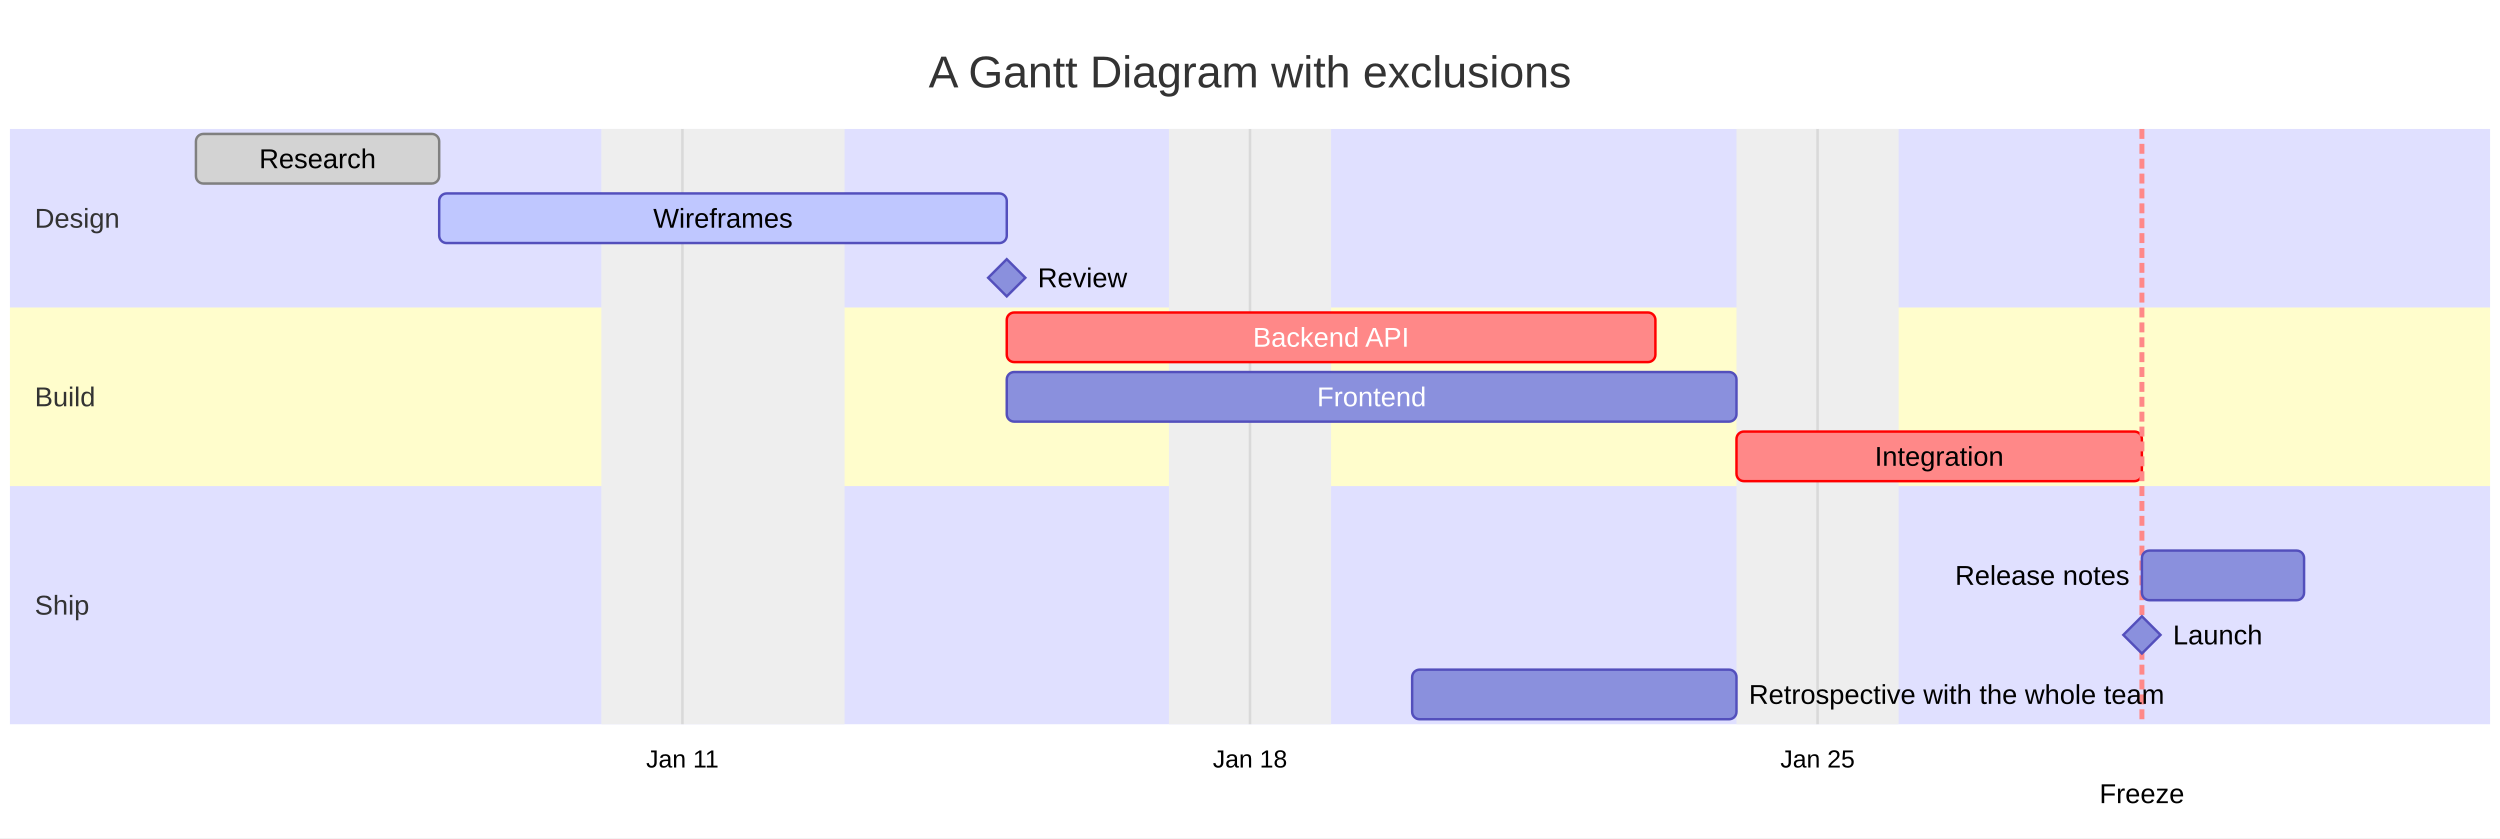
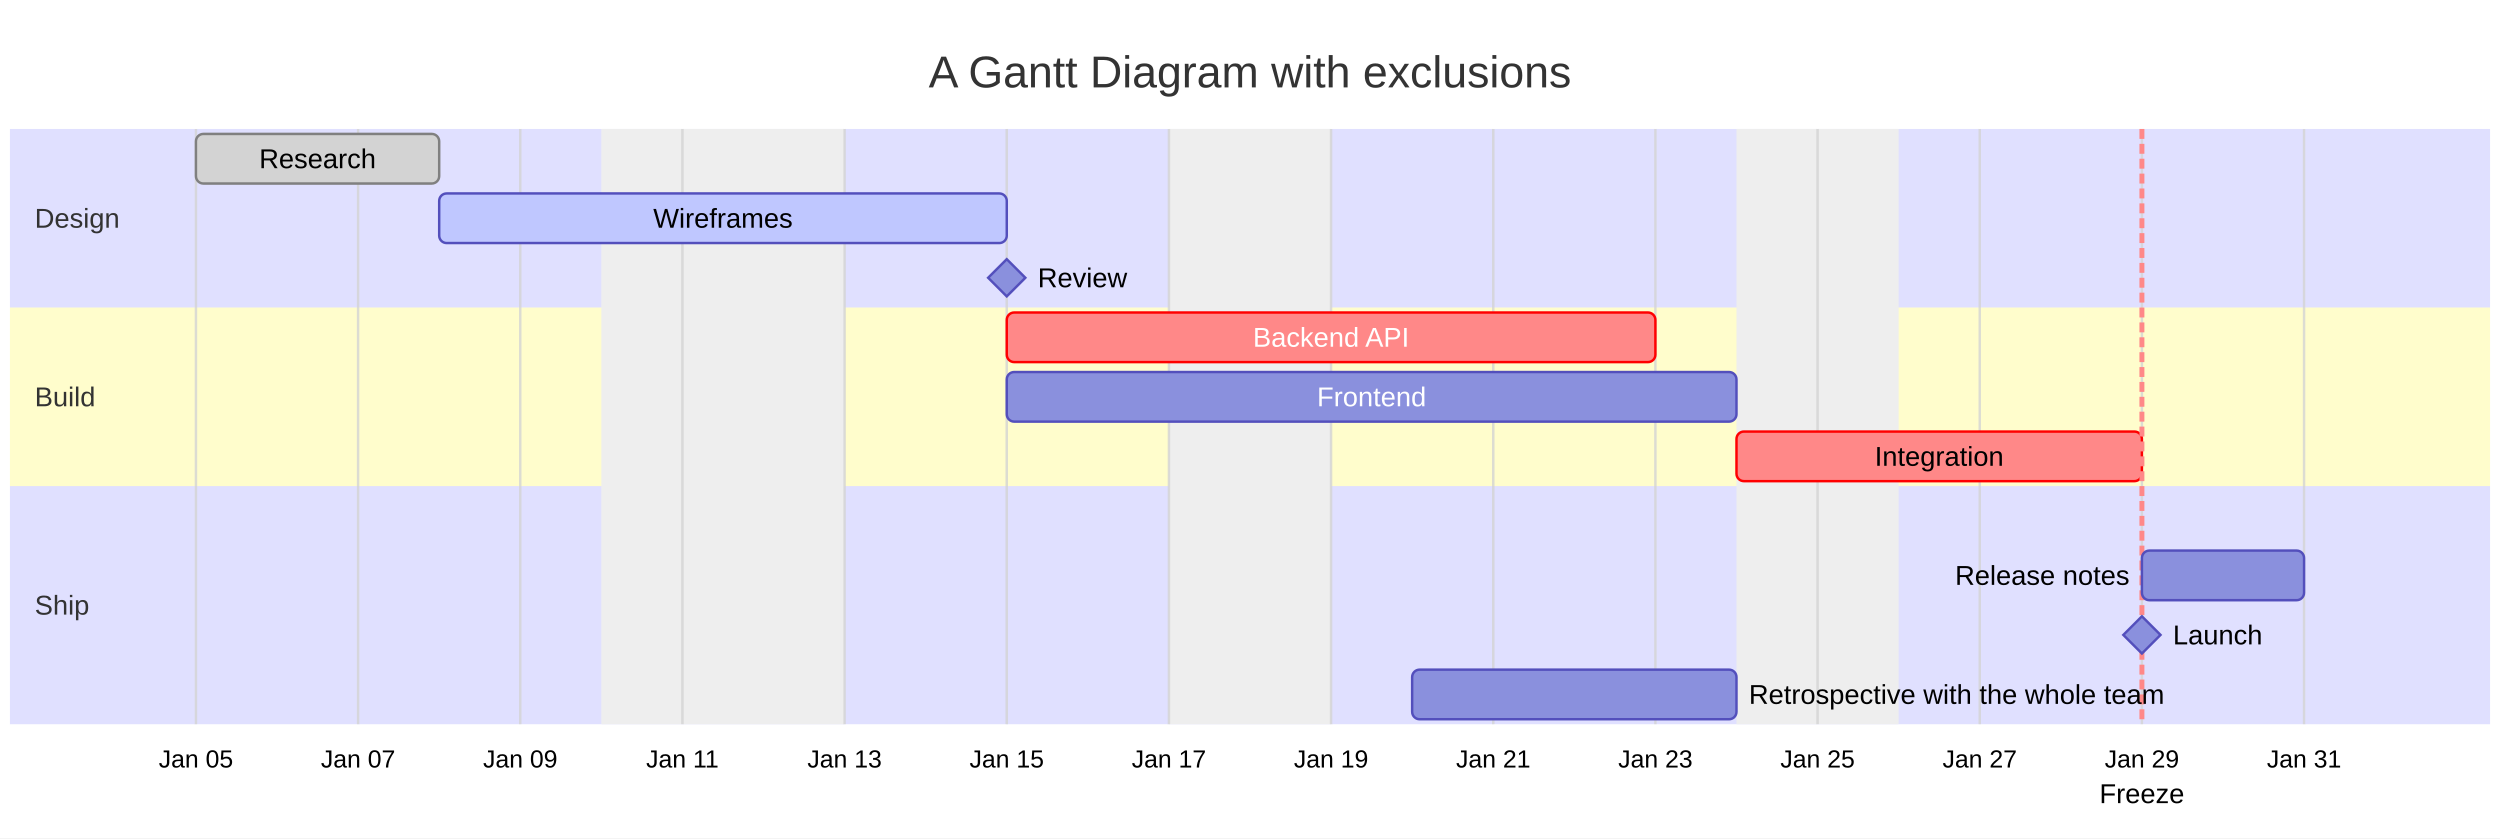
<svg xmlns="http://www.w3.org/2000/svg" id="mermaid" class="gantt" width="1008" height="338" viewBox="-4 -4 1008 338" role="graphics-document document" aria-roledescription="gantt">
  <style>#mermaid{font-family:"trebuchet ms",verdana,arial,sans-serif;font-size:16px;fill:#333;}#mermaid .sec0,#mermaid .sec2{fill:#6666ff;opacity:0.2;}#mermaid .sec1,#mermaid .sec3{fill:#fff400;opacity:0.2;}#mermaid .stitle{font-size:11px;fill:#333;}#mermaid .grid{stroke:lightgrey;opacity:.8;stroke-width:1px;}#mermaid .tick{font-size:10px;fill:#000;}#mermaid .exr{fill:#eee;stroke:none;}#mermaid .task{fill:#8a90dd;stroke:#534fbc;}#mermaid .done{fill:#d3d3d3;stroke:grey;}#mermaid .active{fill:#bfc7ff;stroke:#534fbc;}#mermaid .crit{fill:#ff8888;stroke:#ff0000;}#mermaid .crit.done{fill:#d3d3d3;stroke:#ff0000;}#mermaid .crit.active{fill:#ff8888;stroke:#ff0000;}#mermaid .tin{fill:#fff;font-size:11px;}#mermaid .tout{fill:#000;font-size:11px;}#mermaid .done+.tin,#mermaid .tin.dk{fill:#000;}#mermaid .today{stroke:red;stroke-width:2px;fill:none;}#mermaid .vert{stroke:#ff8888;stroke-width:2px;stroke-dasharray:4 2;}#mermaid .today{stroke:red;stroke-width:2px;}#mermaid .ttl{font-size:18px;}</style>
  <rect x="-4" y="-4" width="1008" height="338" fill="white" />
  <rect class="sec0" x="0" y="48" width="1000" height="72" />
  <text class="stitle" x="10" y="84" text-anchor="start" dominant-baseline="central">Design</text>
  <rect class="sec1" x="0" y="120" width="1000" height="72" />
  <text class="stitle" x="10" y="156" text-anchor="start" dominant-baseline="central">Build</text>
  <rect class="sec2" x="0" y="192" width="1000" height="96" />
  <text class="stitle" x="10" y="240" text-anchor="start" dominant-baseline="central">Ship</text>
  <rect class="exr" x="238.46" y="48" width="98.08" height="240" />
  <rect class="exr" x="467.31" y="48" width="65.38" height="240" />
  <rect class="exr" x="696.15" y="48" width="65.38" height="240" />
+   <line class="grid" x1="75" y1="48" x2="75" y2="288" />
+   <text class="tick" x="75" y="302" text-anchor="middle" dominant-baseline="central">Jan 05</text>
+   <line class="grid" x1="140.38" y1="48" x2="140.38" y2="288" />
+   <text class="tick" x="140.38" y="302" text-anchor="middle" dominant-baseline="central">Jan 07</text>
+   <line class="grid" x1="205.77" y1="48" x2="205.77" y2="288" />
+   <text class="tick" x="205.77" y="302" text-anchor="middle" dominant-baseline="central">Jan 09</text>
  <line class="grid" x1="271.15" y1="48" x2="271.15" y2="288" />
  <text class="tick" x="271.15" y="302" text-anchor="middle" dominant-baseline="central">Jan 11</text>
-   <line class="grid" x1="500" y1="48" x2="500" y2="288" />
-   <text class="tick" x="500" y="302" text-anchor="middle" dominant-baseline="central">Jan 18</text>
+   <line class="grid" x1="336.54" y1="48" x2="336.54" y2="288" />
+   <text class="tick" x="336.54" y="302" text-anchor="middle" dominant-baseline="central">Jan 13</text>
+   <line class="grid" x1="401.92" y1="48" x2="401.92" y2="288" />
+   <text class="tick" x="401.92" y="302" text-anchor="middle" dominant-baseline="central">Jan 15</text>
+   <line class="grid" x1="467.31" y1="48" x2="467.31" y2="288" />
+   <text class="tick" x="467.31" y="302" text-anchor="middle" dominant-baseline="central">Jan 17</text>
+   <line class="grid" x1="532.69" y1="48" x2="532.69" y2="288" />
+   <text class="tick" x="532.69" y="302" text-anchor="middle" dominant-baseline="central">Jan 19</text>
+   <line class="grid" x1="598.08" y1="48" x2="598.08" y2="288" />
+   <text class="tick" x="598.08" y="302" text-anchor="middle" dominant-baseline="central">Jan 21</text>
+   <line class="grid" x1="663.46" y1="48" x2="663.46" y2="288" />
+   <text class="tick" x="663.46" y="302" text-anchor="middle" dominant-baseline="central">Jan 23</text>
  <line class="grid" x1="728.85" y1="48" x2="728.85" y2="288" />
  <text class="tick" x="728.85" y="302" text-anchor="middle" dominant-baseline="central">Jan 25</text>
+   <line class="grid" x1="794.23" y1="48" x2="794.23" y2="288" />
+   <text class="tick" x="794.23" y="302" text-anchor="middle" dominant-baseline="central">Jan 27</text>
+   <line class="grid" x1="859.62" y1="48" x2="859.62" y2="288" />
+   <text class="tick" x="859.62" y="302" text-anchor="middle" dominant-baseline="central">Jan 29</text>
+   <line class="grid" x1="925" y1="48" x2="925" y2="288" />
+   <text class="tick" x="925" y="302" text-anchor="middle" dominant-baseline="central">Jan 31</text>
  <rect class="task done" x="75" y="50" width="98.08" height="20" rx="3" />
  <text class="tin dk" x="124.04" y="60" text-anchor="middle" dominant-baseline="central">Research</text>
  <rect class="task active" x="173.08" y="74" width="228.85" height="20" rx="3" />
  <text class="tin dk" x="287.5" y="84" text-anchor="middle" dominant-baseline="central">Wireframes</text>
  <path class="task" d="M401.92,100.5L409.42,108L401.92,115.5L394.42,108Z" />
  <text class="tout" x="414.42" y="108" text-anchor="start" dominant-baseline="central">Review</text>
  <rect class="task crit" x="401.92" y="122" width="261.54" height="20" rx="3" />
  <text class="tin" x="532.69" y="132" text-anchor="middle" dominant-baseline="central">Backend API</text>
  <rect class="task" x="401.92" y="146" width="294.23" height="20" rx="3" />
  <text class="tin" x="549.04" y="156" text-anchor="middle" dominant-baseline="central">Frontend</text>
  <rect class="task crit active" x="696.15" y="170" width="163.46" height="20" rx="3" />
  <text class="tin dk" x="777.88" y="180" text-anchor="middle" dominant-baseline="central">Integration</text>
  <line class="vert" x1="859.62" y1="48" x2="859.62" y2="288" />
  <text class="tout" x="859.62" y="316" text-anchor="middle" dominant-baseline="central">Freeze</text>
  <rect class="task" x="859.62" y="218" width="65.38" height="20" rx="3" />
  <text class="tout" x="854.62" y="228" text-anchor="end" dominant-baseline="central">Release notes</text>
  <path class="task" d="M859.62,244.5L867.12,252L859.62,259.5L852.12,252Z" />
  <text class="tout" x="872.12" y="252" text-anchor="start" dominant-baseline="central">Launch</text>
  <rect class="task" x="565.38" y="266" width="130.77" height="20" rx="3" />
  <text class="tout" x="701.15" y="276" text-anchor="start" dominant-baseline="central">Retrospective with the whole team</text>
  <text class="ttl" x="500" y="25" text-anchor="middle" dominant-baseline="central">A Gantt Diagram with exclusions</text>
</svg>
